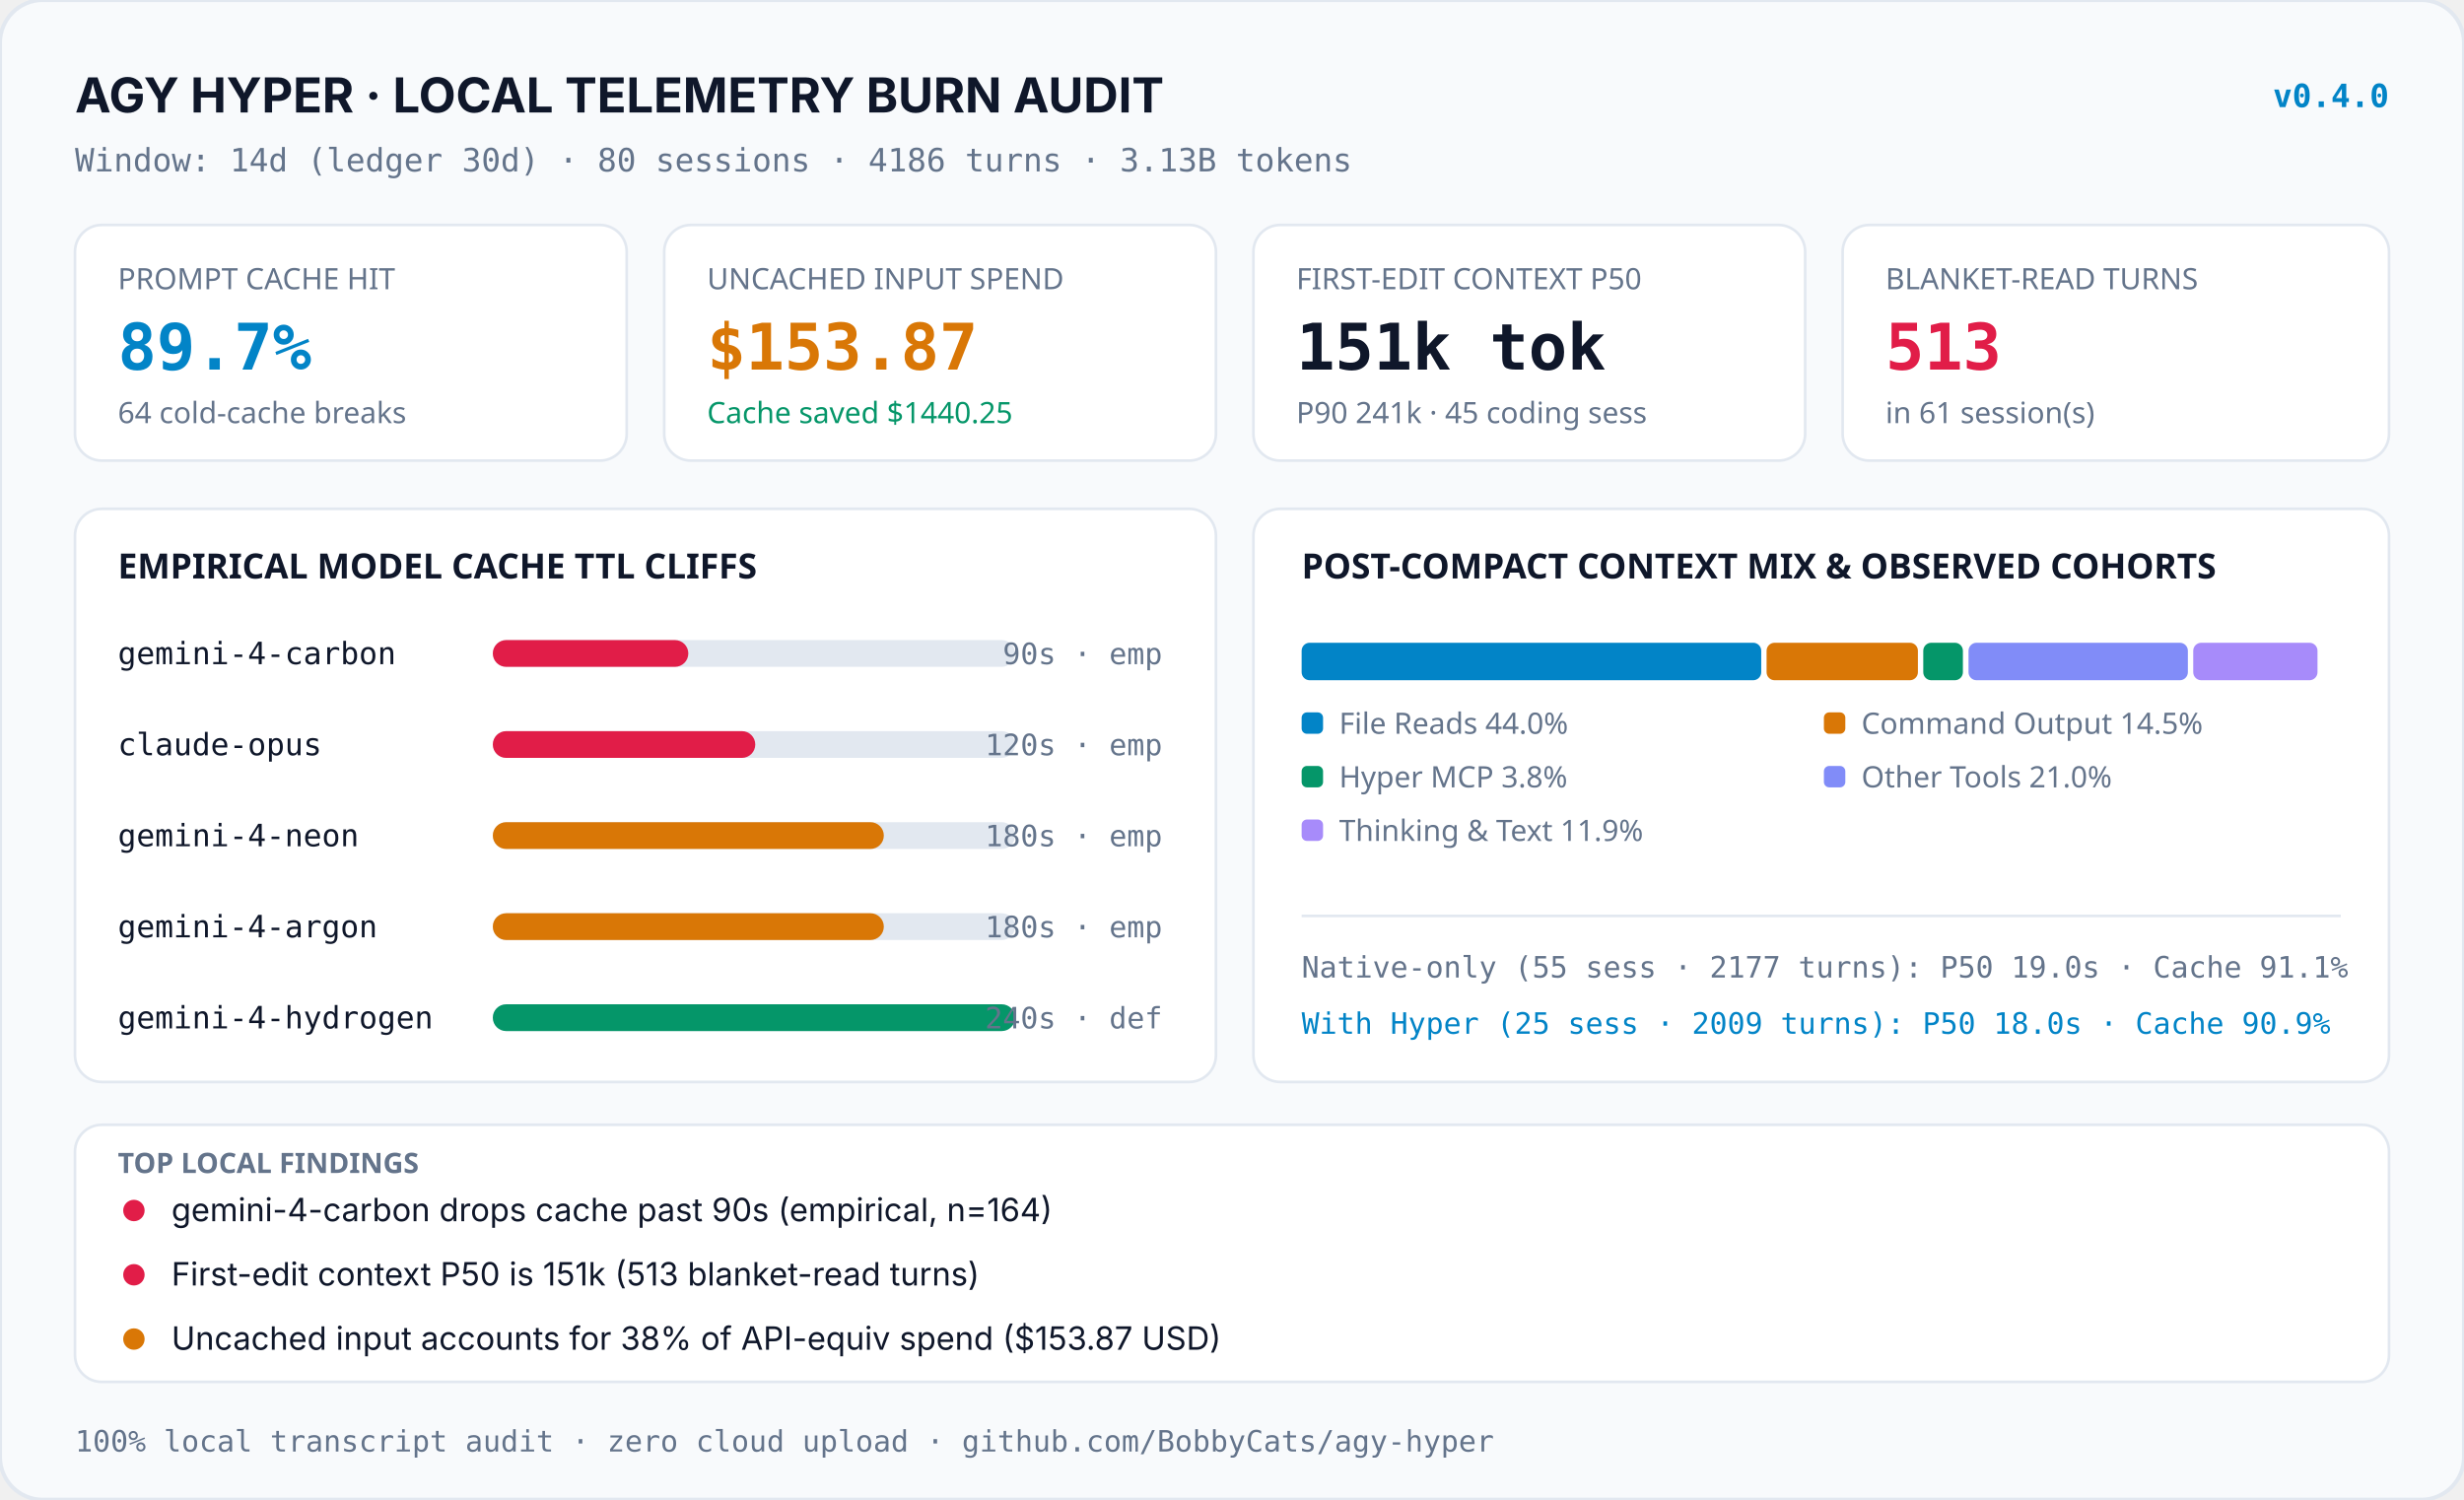
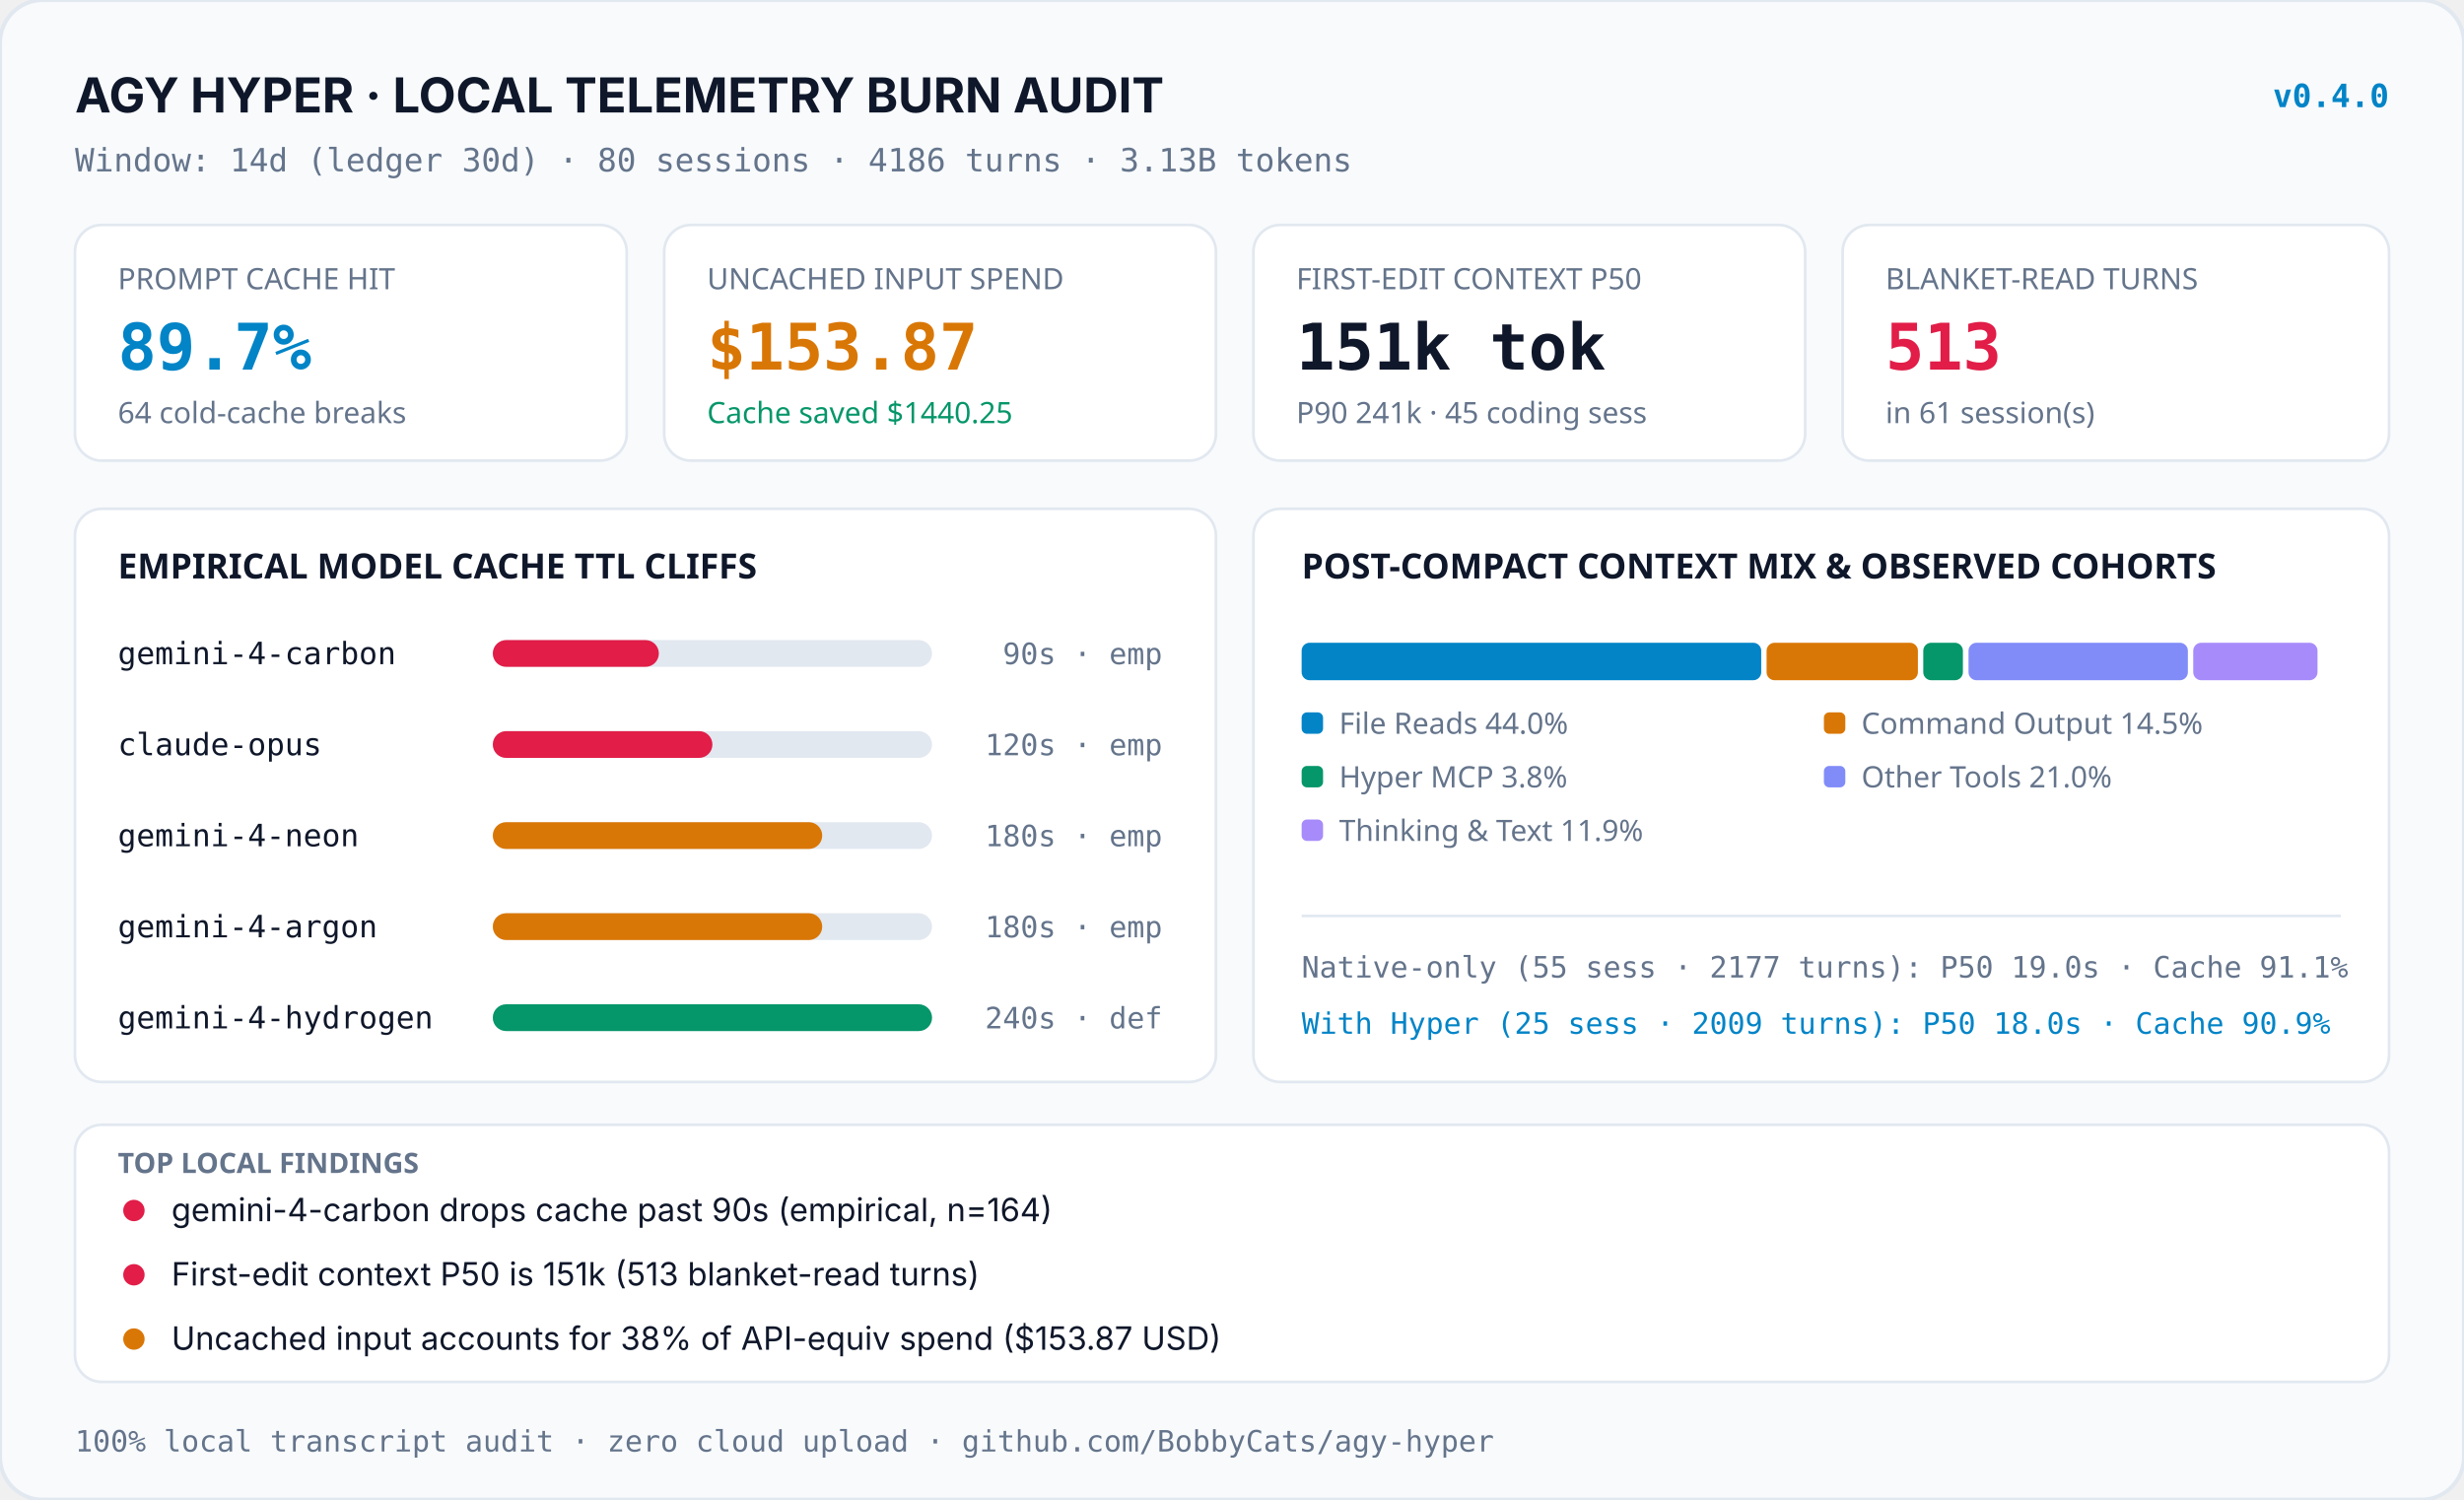
<svg xmlns="http://www.w3.org/2000/svg" width="920" height="560" viewBox="0 0 920 560">
  <rect width="920" height="560" rx="16" fill="#F8FAFC" stroke="#E2E8F0" stroke-width="1.5" />
  <text x="28" y="42" fill="#0F172A" font-size="18" font-weight="700" font-family="system-ui,-apple-system,sans-serif">AGY HYPER · LOCAL TELEMETRY BURN AUDIT</text>
  <text x="892" y="40" text-anchor="end" fill="#0284C7" font-size="12" font-weight="600" font-family="ui-monospace,Menlo,monospace">v0.4.0</text>
  <text x="28" y="64" fill="#64748B" font-size="12" font-family="ui-monospace,Menlo,monospace">Window: 14d (ledger 30d) · 80 sessions · 4186 turns · 3.13B tokens</text>
  <g>
    <rect x="28" y="84" width="206" height="88" rx="10" fill="#FFFFFF" stroke="#E2E8F0" />
    <text x="44" y="108" fill="#64748B" font-size="11" font-family="system-ui,sans-serif">PROMPT CACHE HIT</text>
    <text x="44" y="138" fill="#0284C7" font-size="24" font-weight="700" font-family="ui-monospace,Menlo,monospace">89.7%</text>
    <text x="44" y="158" fill="#64748B" font-size="11" font-family="system-ui,sans-serif">64 cold-cache breaks</text>
    <rect x="248" y="84" width="206" height="88" rx="10" fill="#FFFFFF" stroke="#E2E8F0" />
    <text x="264" y="108" fill="#64748B" font-size="11" font-family="system-ui,sans-serif">UNCACHED INPUT SPEND</text>
    <text x="264" y="138" fill="#D97706" font-size="24" font-weight="700" font-family="ui-monospace,Menlo,monospace">$153.87</text>
    <text x="264" y="158" fill="#059669" font-size="11" font-family="system-ui,sans-serif">Cache saved $1440.25</text>
    <rect x="468" y="84" width="206" height="88" rx="10" fill="#FFFFFF" stroke="#E2E8F0" />
    <text x="484" y="108" fill="#64748B" font-size="11" font-family="system-ui,sans-serif">FIRST-EDIT CONTEXT P50</text>
    <text x="484" y="138" fill="#0F172A" font-size="24" font-weight="700" font-family="ui-monospace,Menlo,monospace">151k tok</text>
    <text x="484" y="158" fill="#64748B" font-size="11" font-family="system-ui,sans-serif">P90 241k · 45 coding sess</text>
    <rect x="688" y="84" width="204" height="88" rx="10" fill="#FFFFFF" stroke="#E2E8F0" />
    <text x="704" y="108" fill="#64748B" font-size="11" font-family="system-ui,sans-serif">BLANKET-READ TURNS</text>
    <text x="704" y="138" fill="#E11D48" font-size="24" font-weight="700" font-family="ui-monospace,Menlo,monospace">513</text>
    <text x="704" y="158" fill="#64748B" font-size="11" font-family="system-ui,sans-serif">in 61 session(s)</text>
  </g>
  <rect x="28" y="190" width="426" height="214" rx="10" fill="#FFFFFF" stroke="#E2E8F0" />
  <text x="44" y="216" fill="#0F172A" font-size="13" font-weight="700" font-family="system-ui,sans-serif">EMPIRICAL MODEL CACHE TTL CLIFFS</text>
  <text x="44" y="248" fill="#0F172A" font-size="11.5" font-family="ui-monospace,Menlo,monospace">gemini-4-carbon</text>
-   <rect x="184" y="239" width="195" height="10" rx="5" fill="#E2E8F0" />
-   <rect x="184" y="239" width="73" height="10" rx="5" fill="#E11D48" />
+   <rect x="184" y="239" width="164" height="10" rx="5" fill="#E2E8F0" />
+   <rect x="184" y="239" width="62" height="10" rx="5" fill="#E11D48" />
  <text x="434" y="248" text-anchor="end" fill="#64748B" font-size="11" font-family="ui-monospace,Menlo,monospace">90s · emp</text>
  <text x="44" y="282" fill="#0F172A" font-size="11.5" font-family="ui-monospace,Menlo,monospace">claude-opus</text>
-   <rect x="184" y="273" width="195" height="10" rx="5" fill="#E2E8F0" />
-   <rect x="184" y="273" width="98" height="10" rx="5" fill="#E11D48" />
+   <rect x="184" y="273" width="164" height="10" rx="5" fill="#E2E8F0" />
+   <rect x="184" y="273" width="82" height="10" rx="5" fill="#E11D48" />
  <text x="434" y="282" text-anchor="end" fill="#64748B" font-size="11" font-family="ui-monospace,Menlo,monospace">120s · emp</text>
  <text x="44" y="316" fill="#0F172A" font-size="11.5" font-family="ui-monospace,Menlo,monospace">gemini-4-neon</text>
-   <rect x="184" y="307" width="195" height="10" rx="5" fill="#E2E8F0" />
-   <rect x="184" y="307" width="146" height="10" rx="5" fill="#D97706" />
+   <rect x="184" y="307" width="164" height="10" rx="5" fill="#E2E8F0" />
+   <rect x="184" y="307" width="123" height="10" rx="5" fill="#D97706" />
  <text x="434" y="316" text-anchor="end" fill="#64748B" font-size="11" font-family="ui-monospace,Menlo,monospace">180s · emp</text>
  <text x="44" y="350" fill="#0F172A" font-size="11.5" font-family="ui-monospace,Menlo,monospace">gemini-4-argon</text>
-   <rect x="184" y="341" width="195" height="10" rx="5" fill="#E2E8F0" />
-   <rect x="184" y="341" width="146" height="10" rx="5" fill="#D97706" />
+   <rect x="184" y="341" width="164" height="10" rx="5" fill="#E2E8F0" />
+   <rect x="184" y="341" width="123" height="10" rx="5" fill="#D97706" />
  <text x="434" y="350" text-anchor="end" fill="#64748B" font-size="11" font-family="ui-monospace,Menlo,monospace">180s · emp</text>
  <text x="44" y="384" fill="#0F172A" font-size="11.5" font-family="ui-monospace,Menlo,monospace">gemini-4-hydrogen</text>
-   <rect x="184" y="375" width="195" height="10" rx="5" fill="#E2E8F0" />
-   <rect x="184" y="375" width="195" height="10" rx="5" fill="#059669" />
+   <rect x="184" y="375" width="164" height="10" rx="5" fill="#E2E8F0" />
+   <rect x="184" y="375" width="164" height="10" rx="5" fill="#059669" />
  <text x="434" y="384" text-anchor="end" fill="#64748B" font-size="11" font-family="ui-monospace,Menlo,monospace">240s · def</text>
  <rect x="468" y="190" width="424" height="214" rx="10" fill="#FFFFFF" stroke="#E2E8F0" />
  <text x="486" y="216" fill="#0F172A" font-size="13" font-weight="700" font-family="system-ui,sans-serif">POST-COMPACT CONTEXT MIX &amp; OBSERVED COHORTS</text>
  <rect x="486.0" y="240" width="171.6" height="14" rx="3" fill="#0284C7" />
  <rect x="659.6" y="240" width="56.5" height="14" rx="3" fill="#D97706" />
  <rect x="718.1" y="240" width="14.8" height="14" rx="3" fill="#059669" />
  <rect x="735.0" y="240" width="81.9" height="14" rx="3" fill="#818CF8" />
  <rect x="818.9" y="240" width="46.4" height="14" rx="3" fill="#A78BFA" />
  <rect x="486" y="266" width="8" height="8" rx="2" fill="#0284C7" />
  <text x="500" y="274" fill="#64748B" font-size="11" font-family="system-ui,sans-serif">File Reads 44.0%</text>
  <rect x="681" y="266" width="8" height="8" rx="2" fill="#D97706" />
  <text x="695" y="274" fill="#64748B" font-size="11" font-family="system-ui,sans-serif">Command Output 14.5%</text>
  <rect x="486" y="286" width="8" height="8" rx="2" fill="#059669" />
  <text x="500" y="294" fill="#64748B" font-size="11" font-family="system-ui,sans-serif">Hyper MCP 3.8%</text>
  <rect x="681" y="286" width="8" height="8" rx="2" fill="#818CF8" />
  <text x="695" y="294" fill="#64748B" font-size="11" font-family="system-ui,sans-serif">Other Tools 21.0%</text>
  <rect x="486" y="306" width="8" height="8" rx="2" fill="#A78BFA" />
  <text x="500" y="314" fill="#64748B" font-size="11" font-family="system-ui,sans-serif">Thinking &amp; Text 11.9%</text>
  <line x1="486" y1="342" x2="874" y2="342" stroke="#E2E8F0" stroke-width="1" />
  <text x="486" y="365" fill="#64748B" font-size="11" font-family="ui-monospace,Menlo,monospace">Native-only (55 sess · 2177 turns): P50 19.0s · Cache 91.1%</text>
  <text x="486" y="386" fill="#0284C7" font-size="11" font-family="ui-monospace,Menlo,monospace">With Hyper  (25 sess · 2009 turns): P50 18.0s · Cache 90.9%</text>
  <rect x="28" y="420" width="864" height="96" rx="10" fill="#FFFFFF" stroke="#E2E8F0" />
  <text x="44" y="438" fill="#64748B" font-size="10.5" font-weight="700" font-family="system-ui,sans-serif">TOP LOCAL FINDINGS</text>
  <circle cx="50" cy="452" r="4" fill="#E11D48" />
  <text x="64" y="456" fill="#0F172A" font-size="12" font-family="system-ui,-apple-system,sans-serif">gemini-4-carbon drops cache past 90s (empirical, n=164)</text>
  <circle cx="50" cy="476" r="4" fill="#E11D48" />
  <text x="64" y="480" fill="#0F172A" font-size="12" font-family="system-ui,-apple-system,sans-serif">First-edit context P50 is 151k (513 blanket-read turns)</text>
  <circle cx="50" cy="500" r="4" fill="#D97706" />
  <text x="64" y="504" fill="#0F172A" font-size="12" font-family="system-ui,-apple-system,sans-serif">Uncached input accounts for 38% of API-equiv spend ($153.87 USD)</text>
  <text x="28" y="542" fill="#64748B" font-size="11" font-family="ui-monospace,Menlo,monospace">100% local transcript audit · zero cloud upload · github.com/BobbyCats/agy-hyper</text>
</svg>
